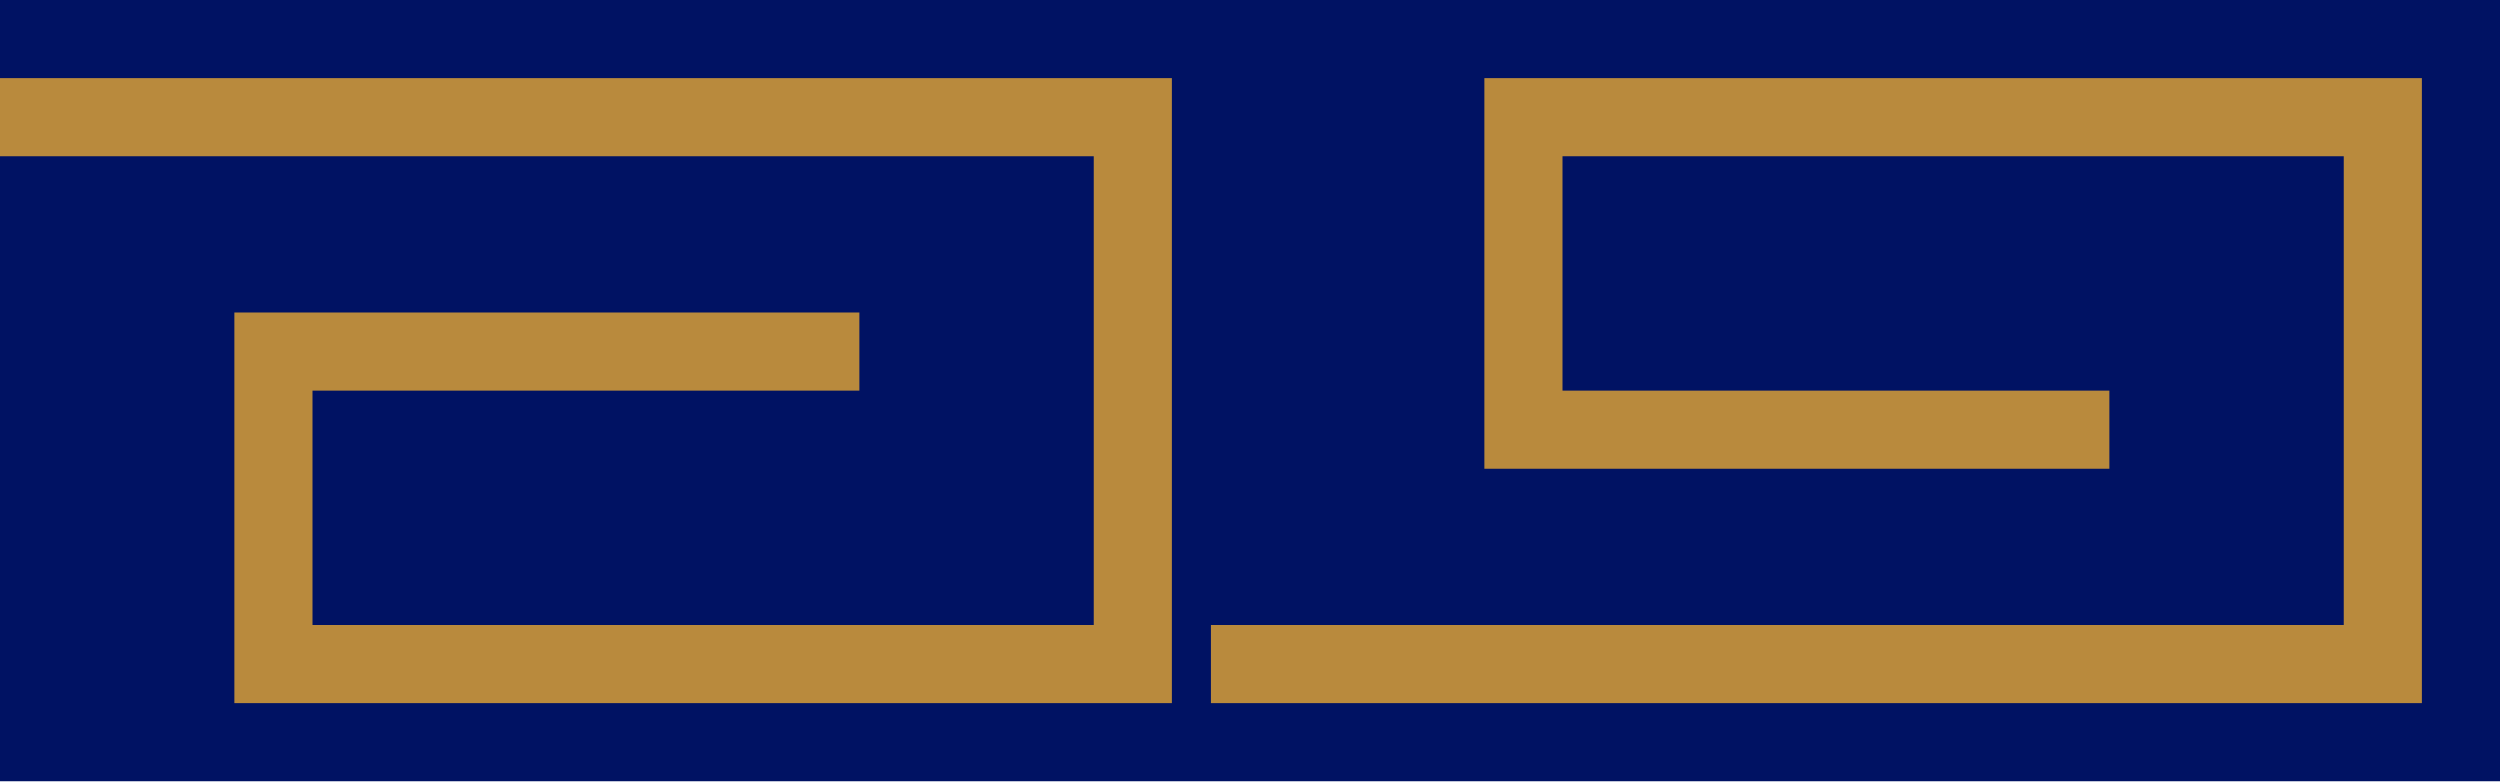
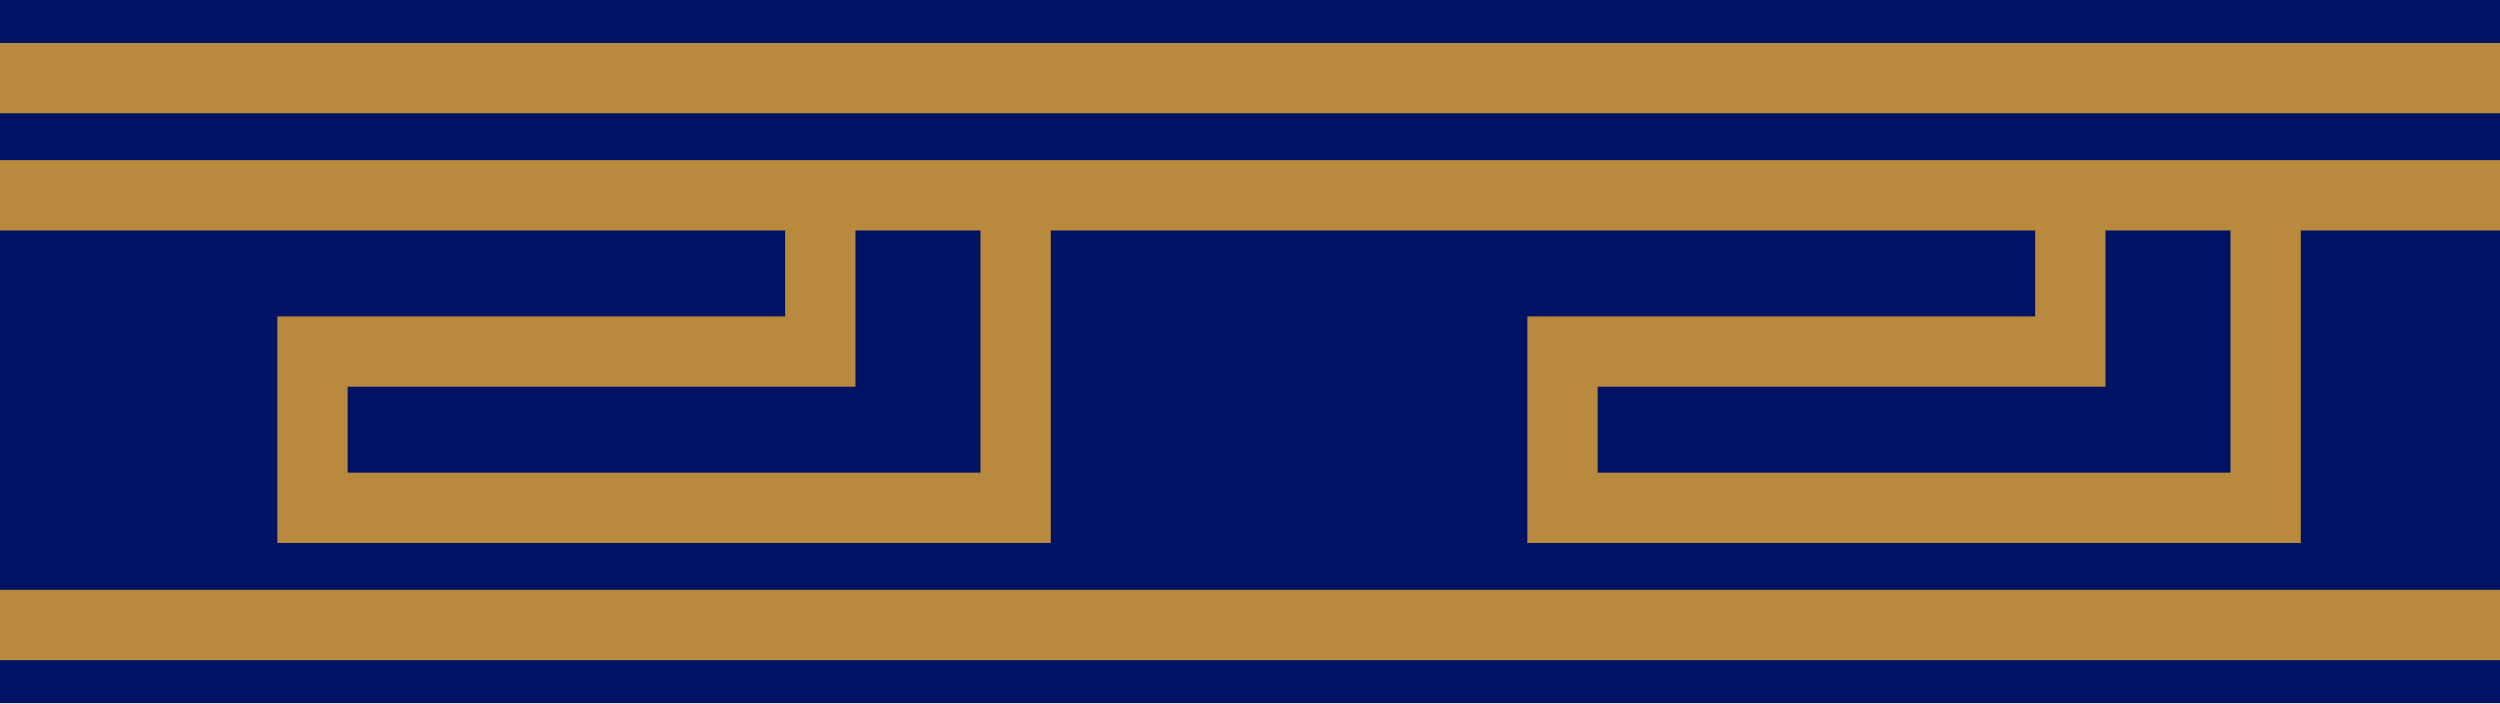
- <svg xmlns="http://www.w3.org/2000/svg" width="64" height="20" viewBox="0 0 64 20">
-   <rect width="64" height="20" fill="#001263" />
-   <path d="       M0 3       H29       V17       H7       V9       H21        M32 17       H61       V3       H39       V11       H53     " fill="none" stroke="#B98A3D" stroke-width="2" stroke-linecap="square" stroke-linejoin="miter" />
+ <svg xmlns="http://www.w3.org/2000/svg" width="64" height="18" viewBox="0 0 64 18">
+   <rect width="64" height="18" fill="#001263" />
+   <path d="       M0 2 H64       M0 16 H64        M0 5       H26       V13       H8       V9       H21       V5       H32        M32 5       H58       V13       H40       V9       H53       V5       H64     " fill="none" stroke="#B98A3D" stroke-width="1.8" stroke-linecap="square" stroke-linejoin="miter" />
</svg>
